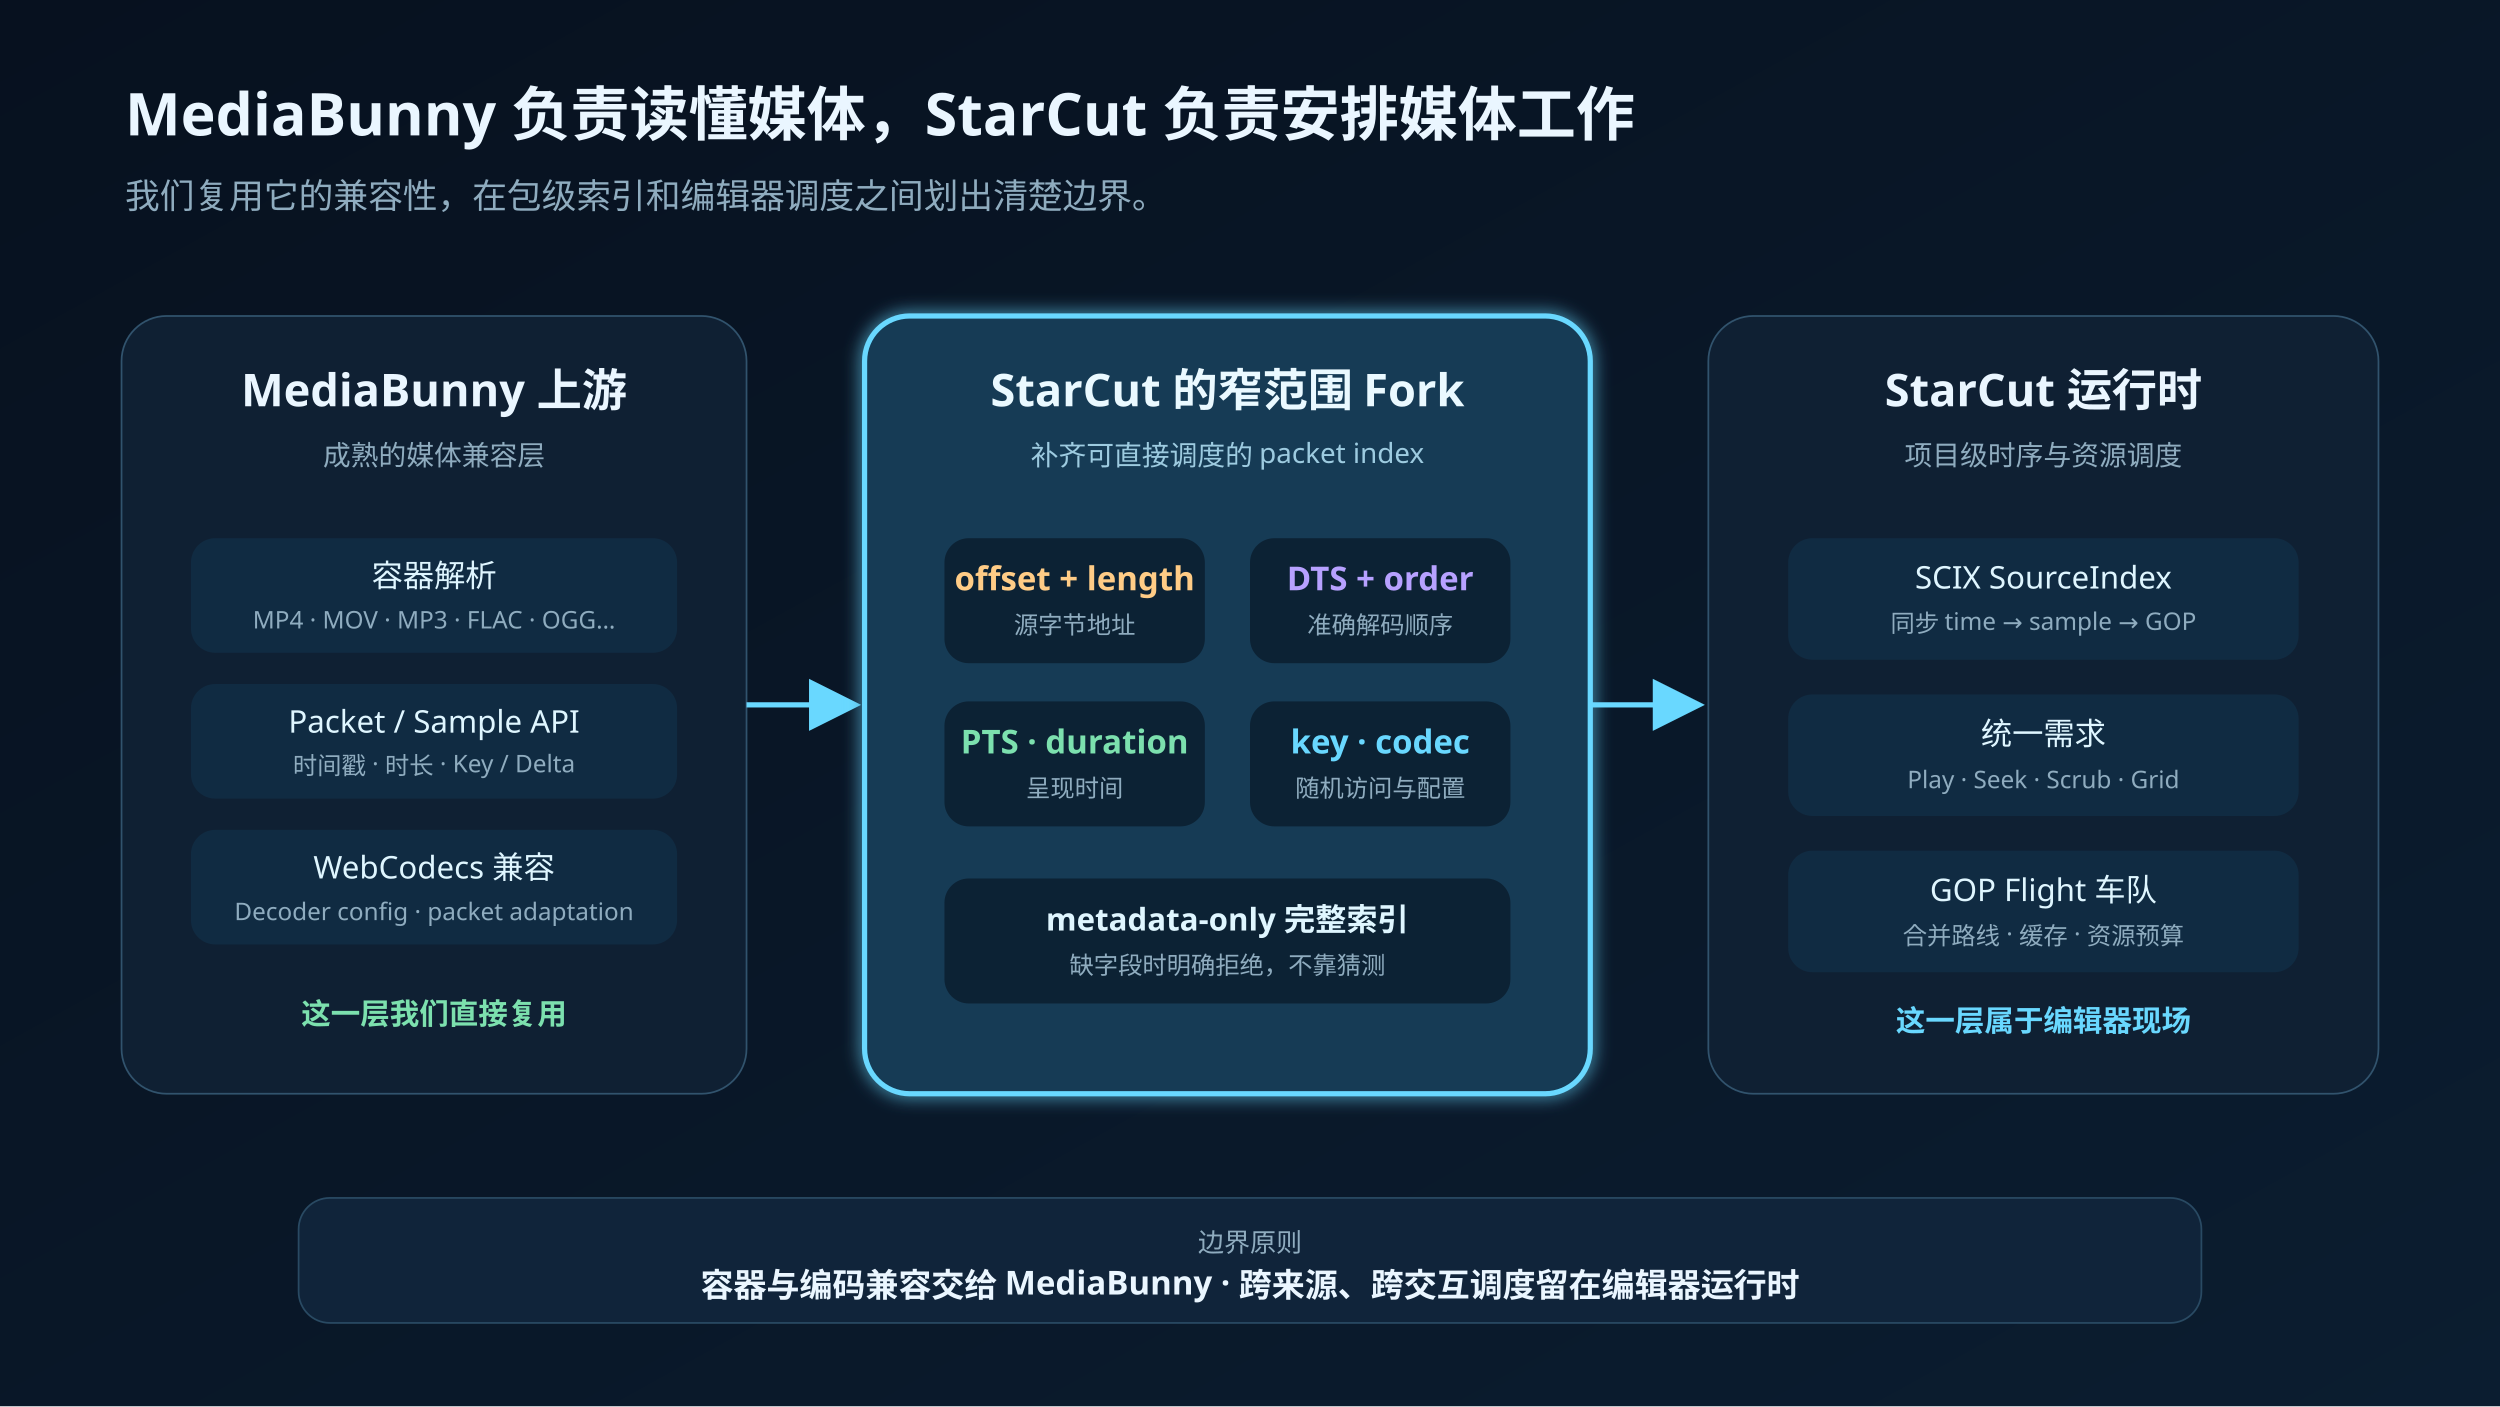
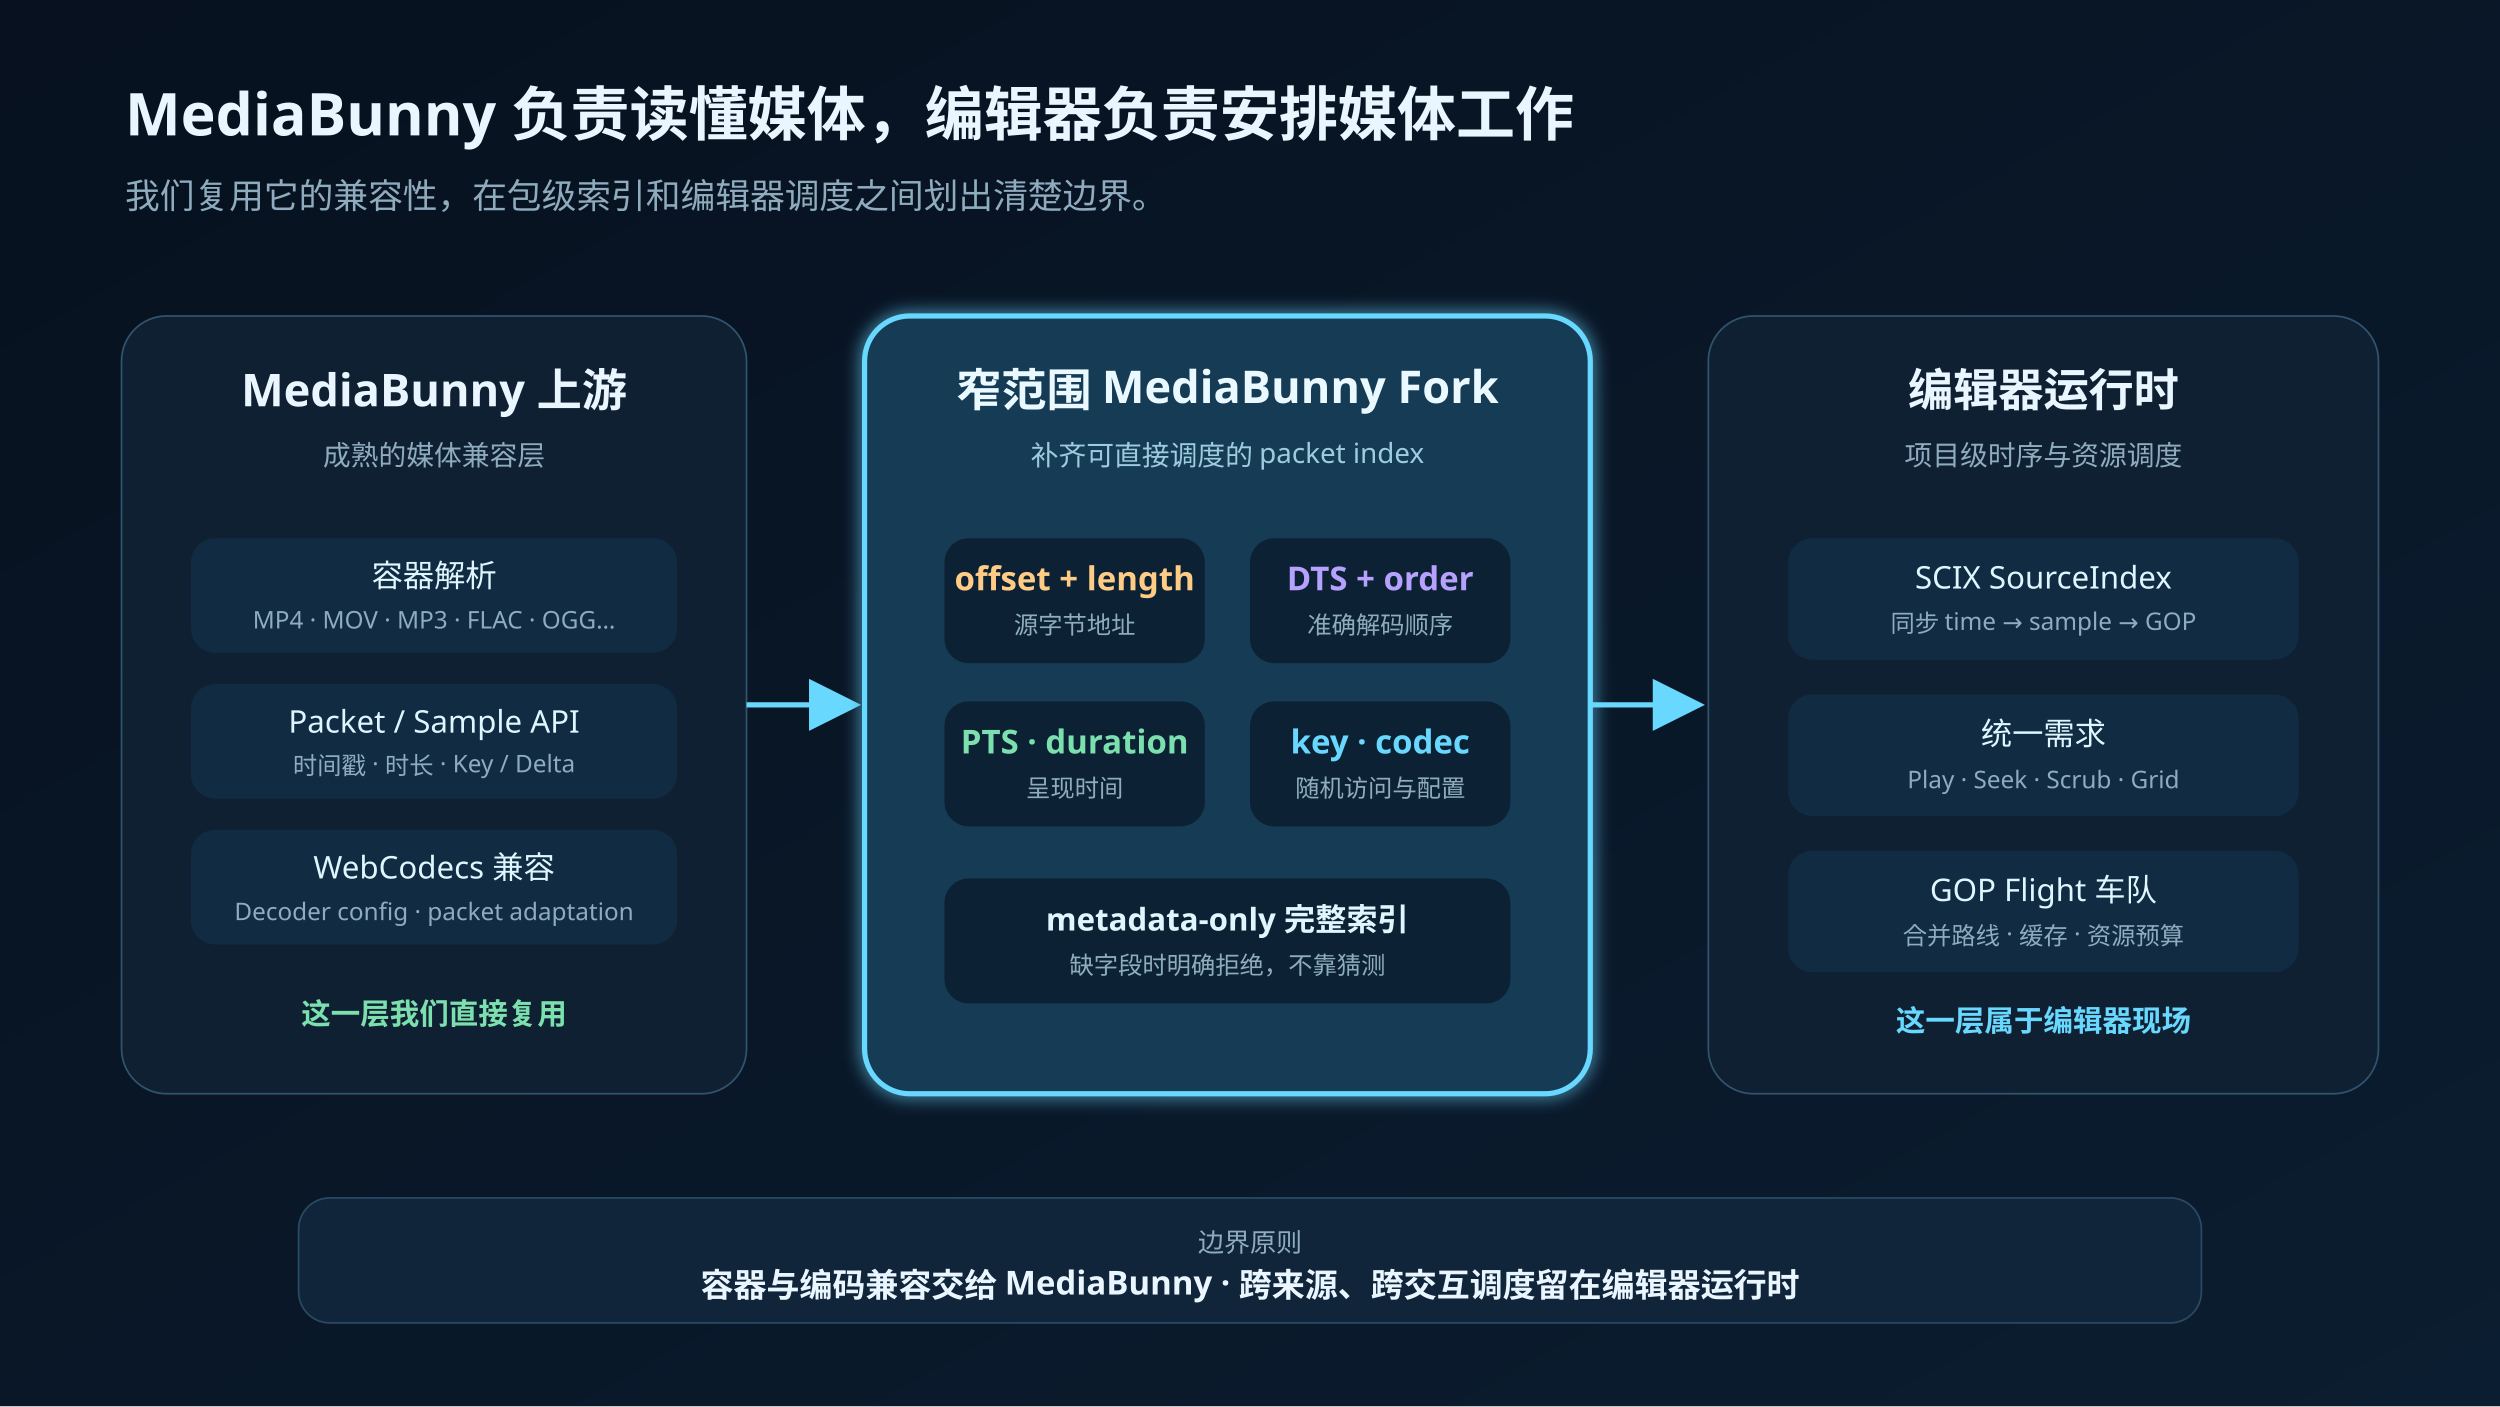
<svg xmlns="http://www.w3.org/2000/svg" width="1440" height="810" viewBox="0 0 1440 810" role="img" aria-labelledby="title desc">
  <defs>
    <linearGradient id="bg" x1="0" y1="0" x2="1" y2="1">
      <stop stop-color="#07111f" />
      <stop offset="1" stop-color="#0b1d30" />
    </linearGradient>
    <marker id="arrow" markerWidth="10" markerHeight="10" refX="8" refY="5" orient="auto">
      <path d="M0 0L10 5L0 10z" fill="#69d8ff" />
    </marker>
    <filter id="glow">
      <feGaussianBlur stdDeviation="5" result="b" />
      <feMerge>
        <feMergeNode in="b" />
        <feMergeNode in="SourceGraphic" />
      </feMerge>
    </filter>
  </defs>
  <rect width="1440" height="810" fill="url(#bg)" />
-   <text x="72" y="78" fill="#eaf6ff" font-size="34" font-weight="700" font-family="system-ui, sans-serif">MediaBunny 负责读懂媒体，StarCut 负责安排媒体工作</text>
+   <text x="72" y="78" fill="#eaf6ff" font-size="34" font-weight="700" font-family="system-ui, sans-serif">MediaBunny 负责读懂媒体，编辑器负责安排媒体工作</text>
  <text x="72" y="120" fill="#8facbf" font-size="20" font-family="system-ui, sans-serif">我们复用它的兼容性，在包级索引和编辑器调度之间划出清楚边界。</text>
  <g font-family="system-ui, sans-serif">
    <rect x="70" y="182" width="360" height="448" rx="26" fill="#0f2033" stroke="#31536d" />
    <text x="250" y="234" fill="#eaf6ff" font-size="26" font-weight="800" text-anchor="middle">MediaBunny 上游</text>
    <text x="250" y="268" fill="#8facbf" font-size="16" text-anchor="middle">成熟的媒体兼容层</text>
    <g text-anchor="middle">
      <rect x="110" y="310" width="280" height="66" rx="14" fill="#102b42" />
      <text x="250" y="338" fill="#dff6ff" font-size="18">容器解析</text>
      <text x="250" y="362" fill="#8facbf" font-size="14">MP4 · MOV · MP3 · FLAC · OGG…</text>
      <rect x="110" y="394" width="280" height="66" rx="14" fill="#102b42" />
      <text x="250" y="422" fill="#dff6ff" font-size="18">Packet / Sample API</text>
      <text x="250" y="446" fill="#8facbf" font-size="14">时间戳 · 时长 · Key / Delta</text>
      <rect x="110" y="478" width="280" height="66" rx="14" fill="#102b42" />
      <text x="250" y="506" fill="#dff6ff" font-size="18">WebCodecs 兼容</text>
      <text x="250" y="530" fill="#8facbf" font-size="14">Decoder config · packet adaptation</text>
    </g>
    <text x="250" y="590" fill="#7ce0ae" font-size="17" font-weight="700" text-anchor="middle">这一层我们直接复用</text>
    <path d="M430 406H490" stroke="#69d8ff" stroke-width="3" marker-end="url(#arrow)" />
    <rect x="498" y="182" width="418" height="448" rx="26" fill="#123b55" stroke="#69d8ff" stroke-width="3" filter="url(#glow)" />
-     <text x="707" y="234" fill="#eaf9ff" font-size="26" font-weight="800" text-anchor="middle">StarCut 的窄范围 Fork</text>
+     <text x="707" y="234" fill="#eaf9ff" font-size="26" font-weight="800" text-anchor="middle">窄范围 MediaBunny Fork</text>
    <text x="707" y="268" fill="#9dcbe0" font-size="16" text-anchor="middle">补齐可直接调度的 packet index</text>
    <g text-anchor="middle">
      <rect x="544" y="310" width="150" height="72" rx="14" fill="#0c2234" />
      <text x="619" y="340" fill="#ffcc86" font-size="19" font-weight="700">offset + length</text>
      <text x="619" y="365" fill="#8facbf" font-size="14">源字节地址</text>
      <rect x="720" y="310" width="150" height="72" rx="14" fill="#0c2234" />
      <text x="795" y="340" fill="#b7a1ff" font-size="19" font-weight="700">DTS + order</text>
      <text x="795" y="365" fill="#8facbf" font-size="14">准确解码顺序</text>
      <rect x="544" y="404" width="150" height="72" rx="14" fill="#0c2234" />
      <text x="619" y="434" fill="#7ce0ae" font-size="19" font-weight="700">PTS · duration</text>
      <text x="619" y="459" fill="#8facbf" font-size="14">呈现时间</text>
      <rect x="720" y="404" width="150" height="72" rx="14" fill="#0c2234" />
      <text x="795" y="434" fill="#69d8ff" font-size="19" font-weight="700">key · codec</text>
      <text x="795" y="459" fill="#8facbf" font-size="14">随机访问与配置</text>
      <rect x="544" y="506" width="326" height="72" rx="14" fill="#0c2234" />
      <text x="707" y="536" fill="#dff6ff" font-size="18" font-weight="700">metadata-only 完整索引</text>
      <text x="707" y="561" fill="#8facbf" font-size="14">缺字段时明确拒绝，不靠猜测</text>
    </g>
    <path d="M916 406H976" stroke="#69d8ff" stroke-width="3" marker-end="url(#arrow)" />
    <rect x="984" y="182" width="386" height="448" rx="26" fill="#0f2033" stroke="#31536d" />
-     <text x="1177" y="234" fill="#eaf6ff" font-size="26" font-weight="800" text-anchor="middle">StarCut 运行时</text>
+     <text x="1177" y="234" fill="#eaf6ff" font-size="26" font-weight="800" text-anchor="middle">编辑器运行时</text>
    <text x="1177" y="268" fill="#8facbf" font-size="16" text-anchor="middle">项目级时序与资源调度</text>
    <g text-anchor="middle">
      <rect x="1030" y="310" width="294" height="70" rx="14" fill="#102b42" />
      <text x="1177" y="339" fill="#dff6ff" font-size="18">SCIX SourceIndex</text>
      <text x="1177" y="364" fill="#8facbf" font-size="14">同步 time → sample → GOP</text>
      <rect x="1030" y="400" width="294" height="70" rx="14" fill="#102b42" />
      <text x="1177" y="429" fill="#dff6ff" font-size="18">统一需求</text>
      <text x="1177" y="454" fill="#8facbf" font-size="14">Play · Seek · Scrub · Grid</text>
      <rect x="1030" y="490" width="294" height="70" rx="14" fill="#102b42" />
      <text x="1177" y="519" fill="#dff6ff" font-size="18">GOP Flight 车队</text>
      <text x="1177" y="544" fill="#8facbf" font-size="14">合并路线 · 缓存 · 资源预算</text>
    </g>
    <text x="1177" y="594" fill="#69d8ff" font-size="17" font-weight="700" text-anchor="middle">这一层属于编辑器现场</text>
  </g>
  <g transform="translate(172 690)" font-family="system-ui, sans-serif" text-anchor="middle">
    <rect width="1096" height="72" rx="18" fill="#10243a" stroke="#294a63" />
    <text x="548" y="31" fill="#8facbf" font-size="15">边界原则</text>
    <text x="548" y="57" fill="#eaf6ff" font-size="19" font-weight="700">容器与编码兼容交给 MediaBunny · 跨来源、跨交互调度留在编辑器运行时</text>
  </g>
</svg>
